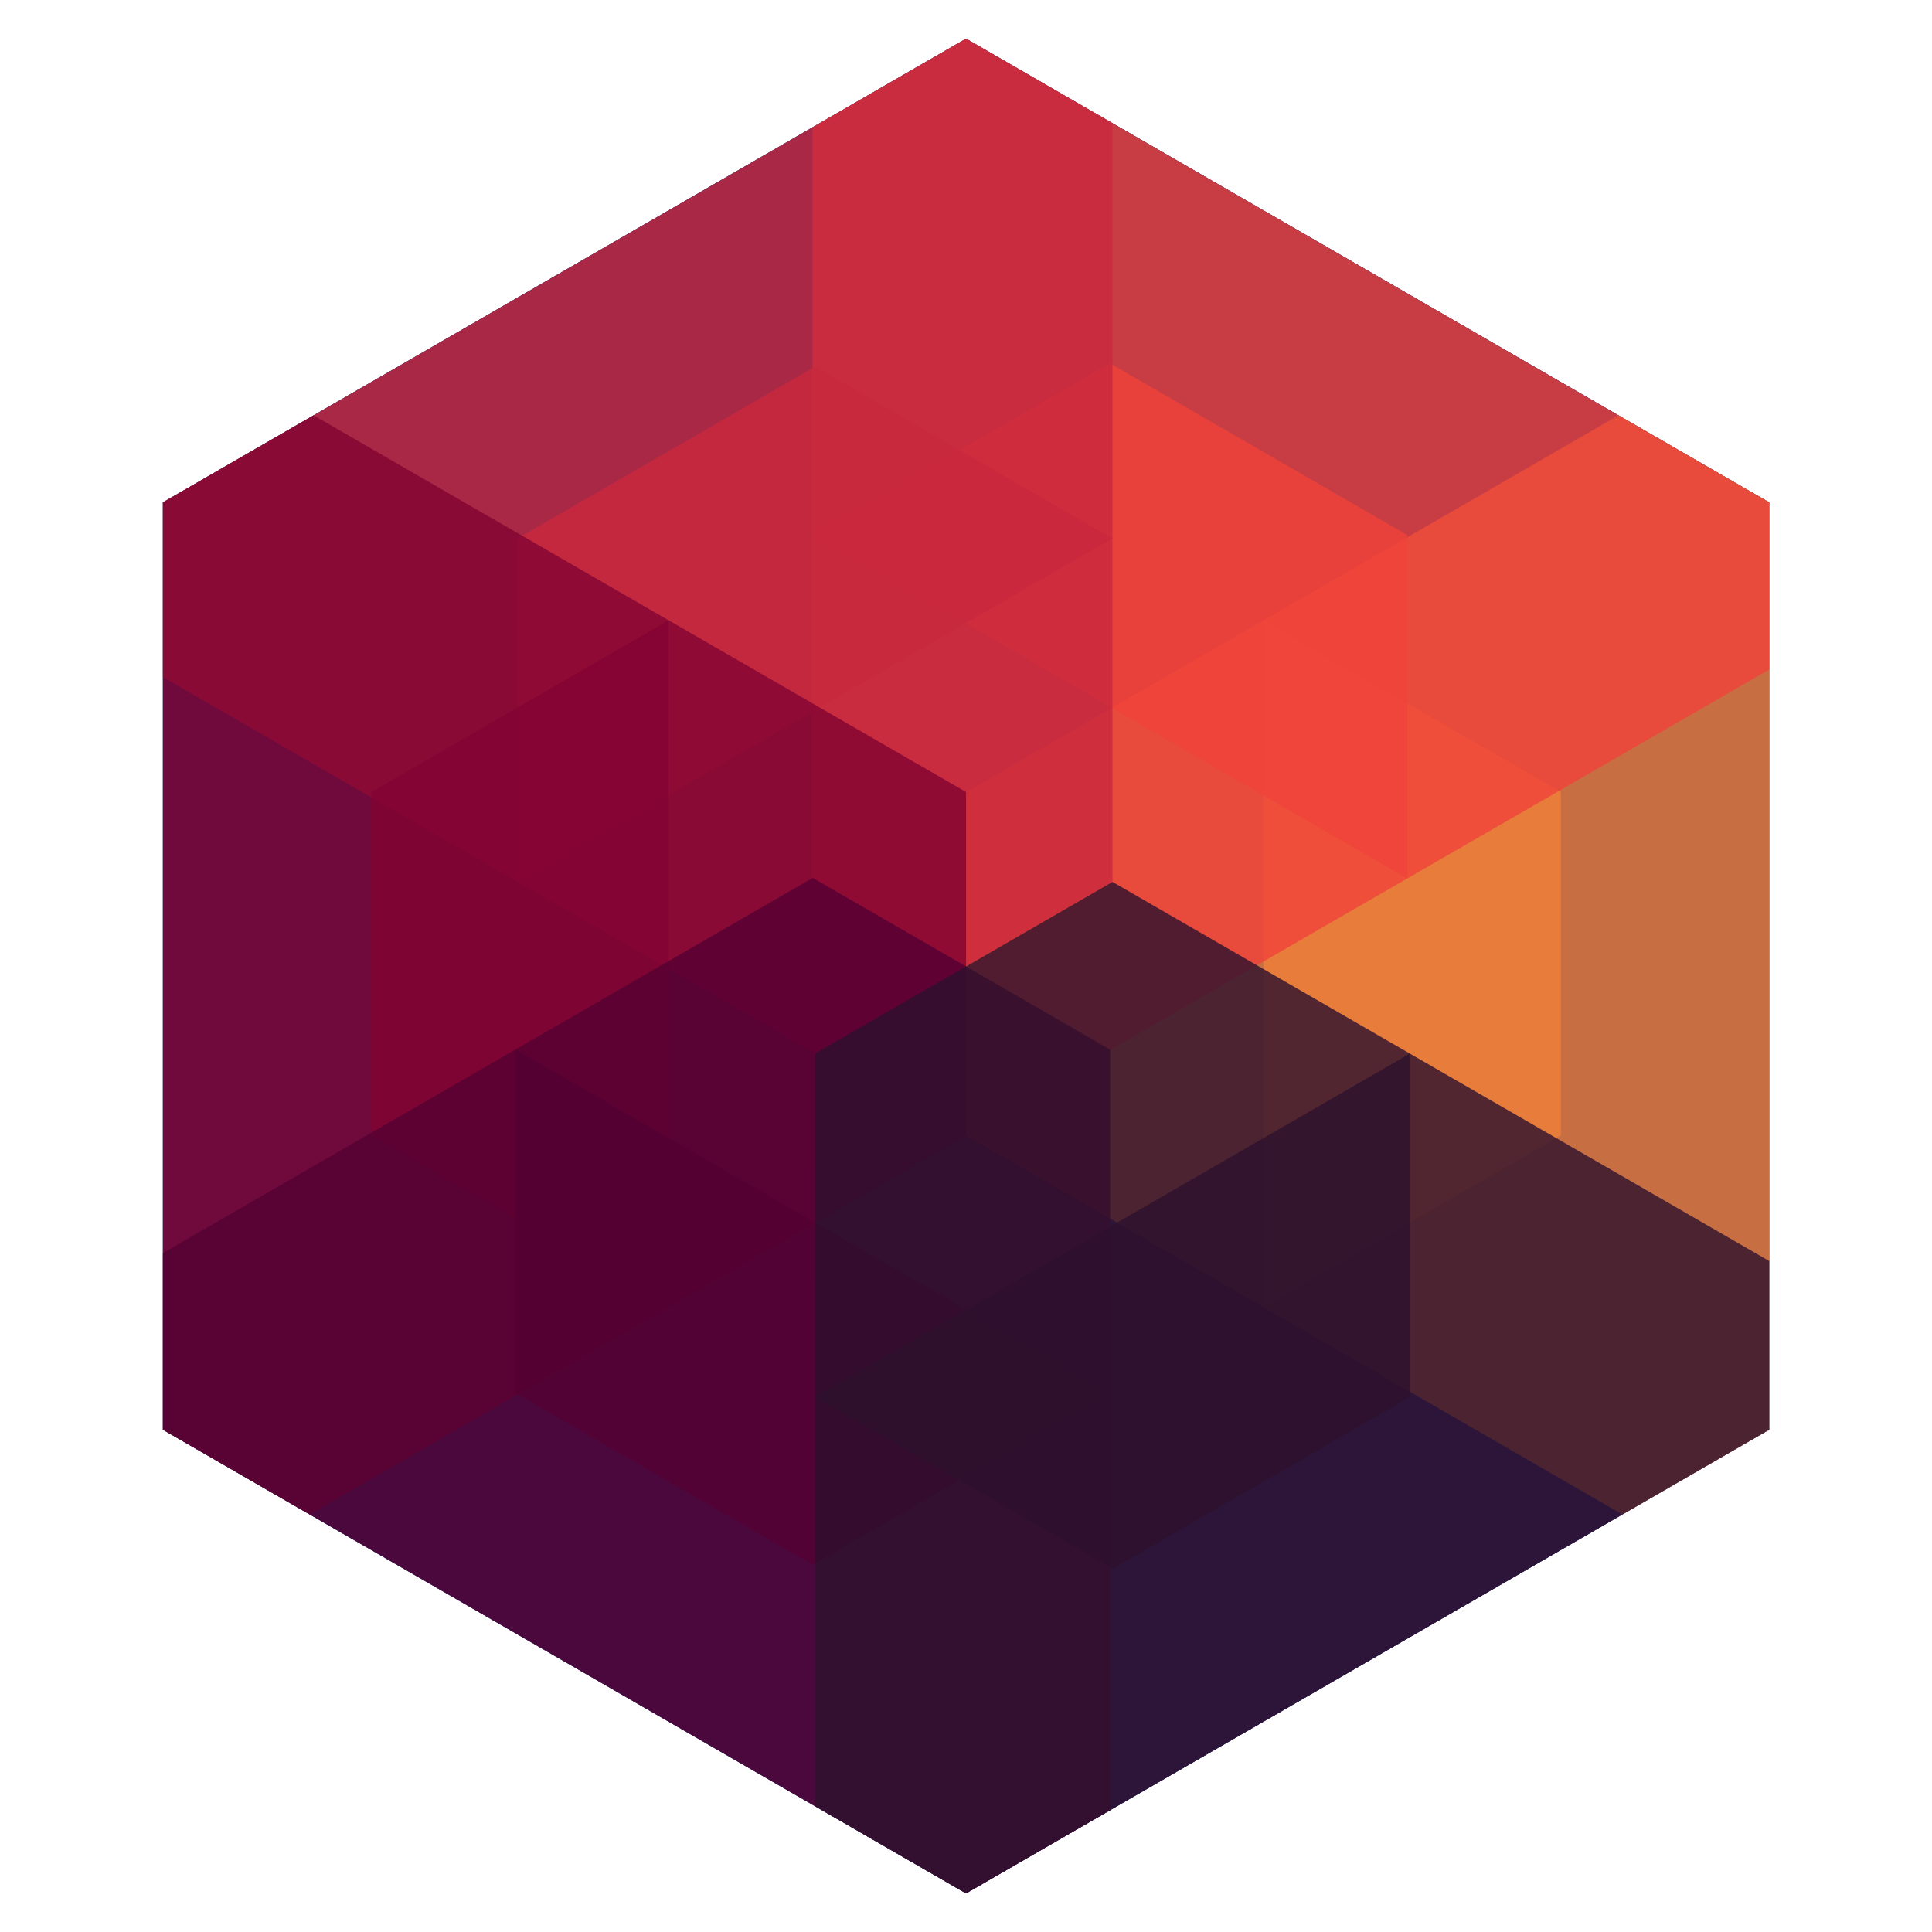
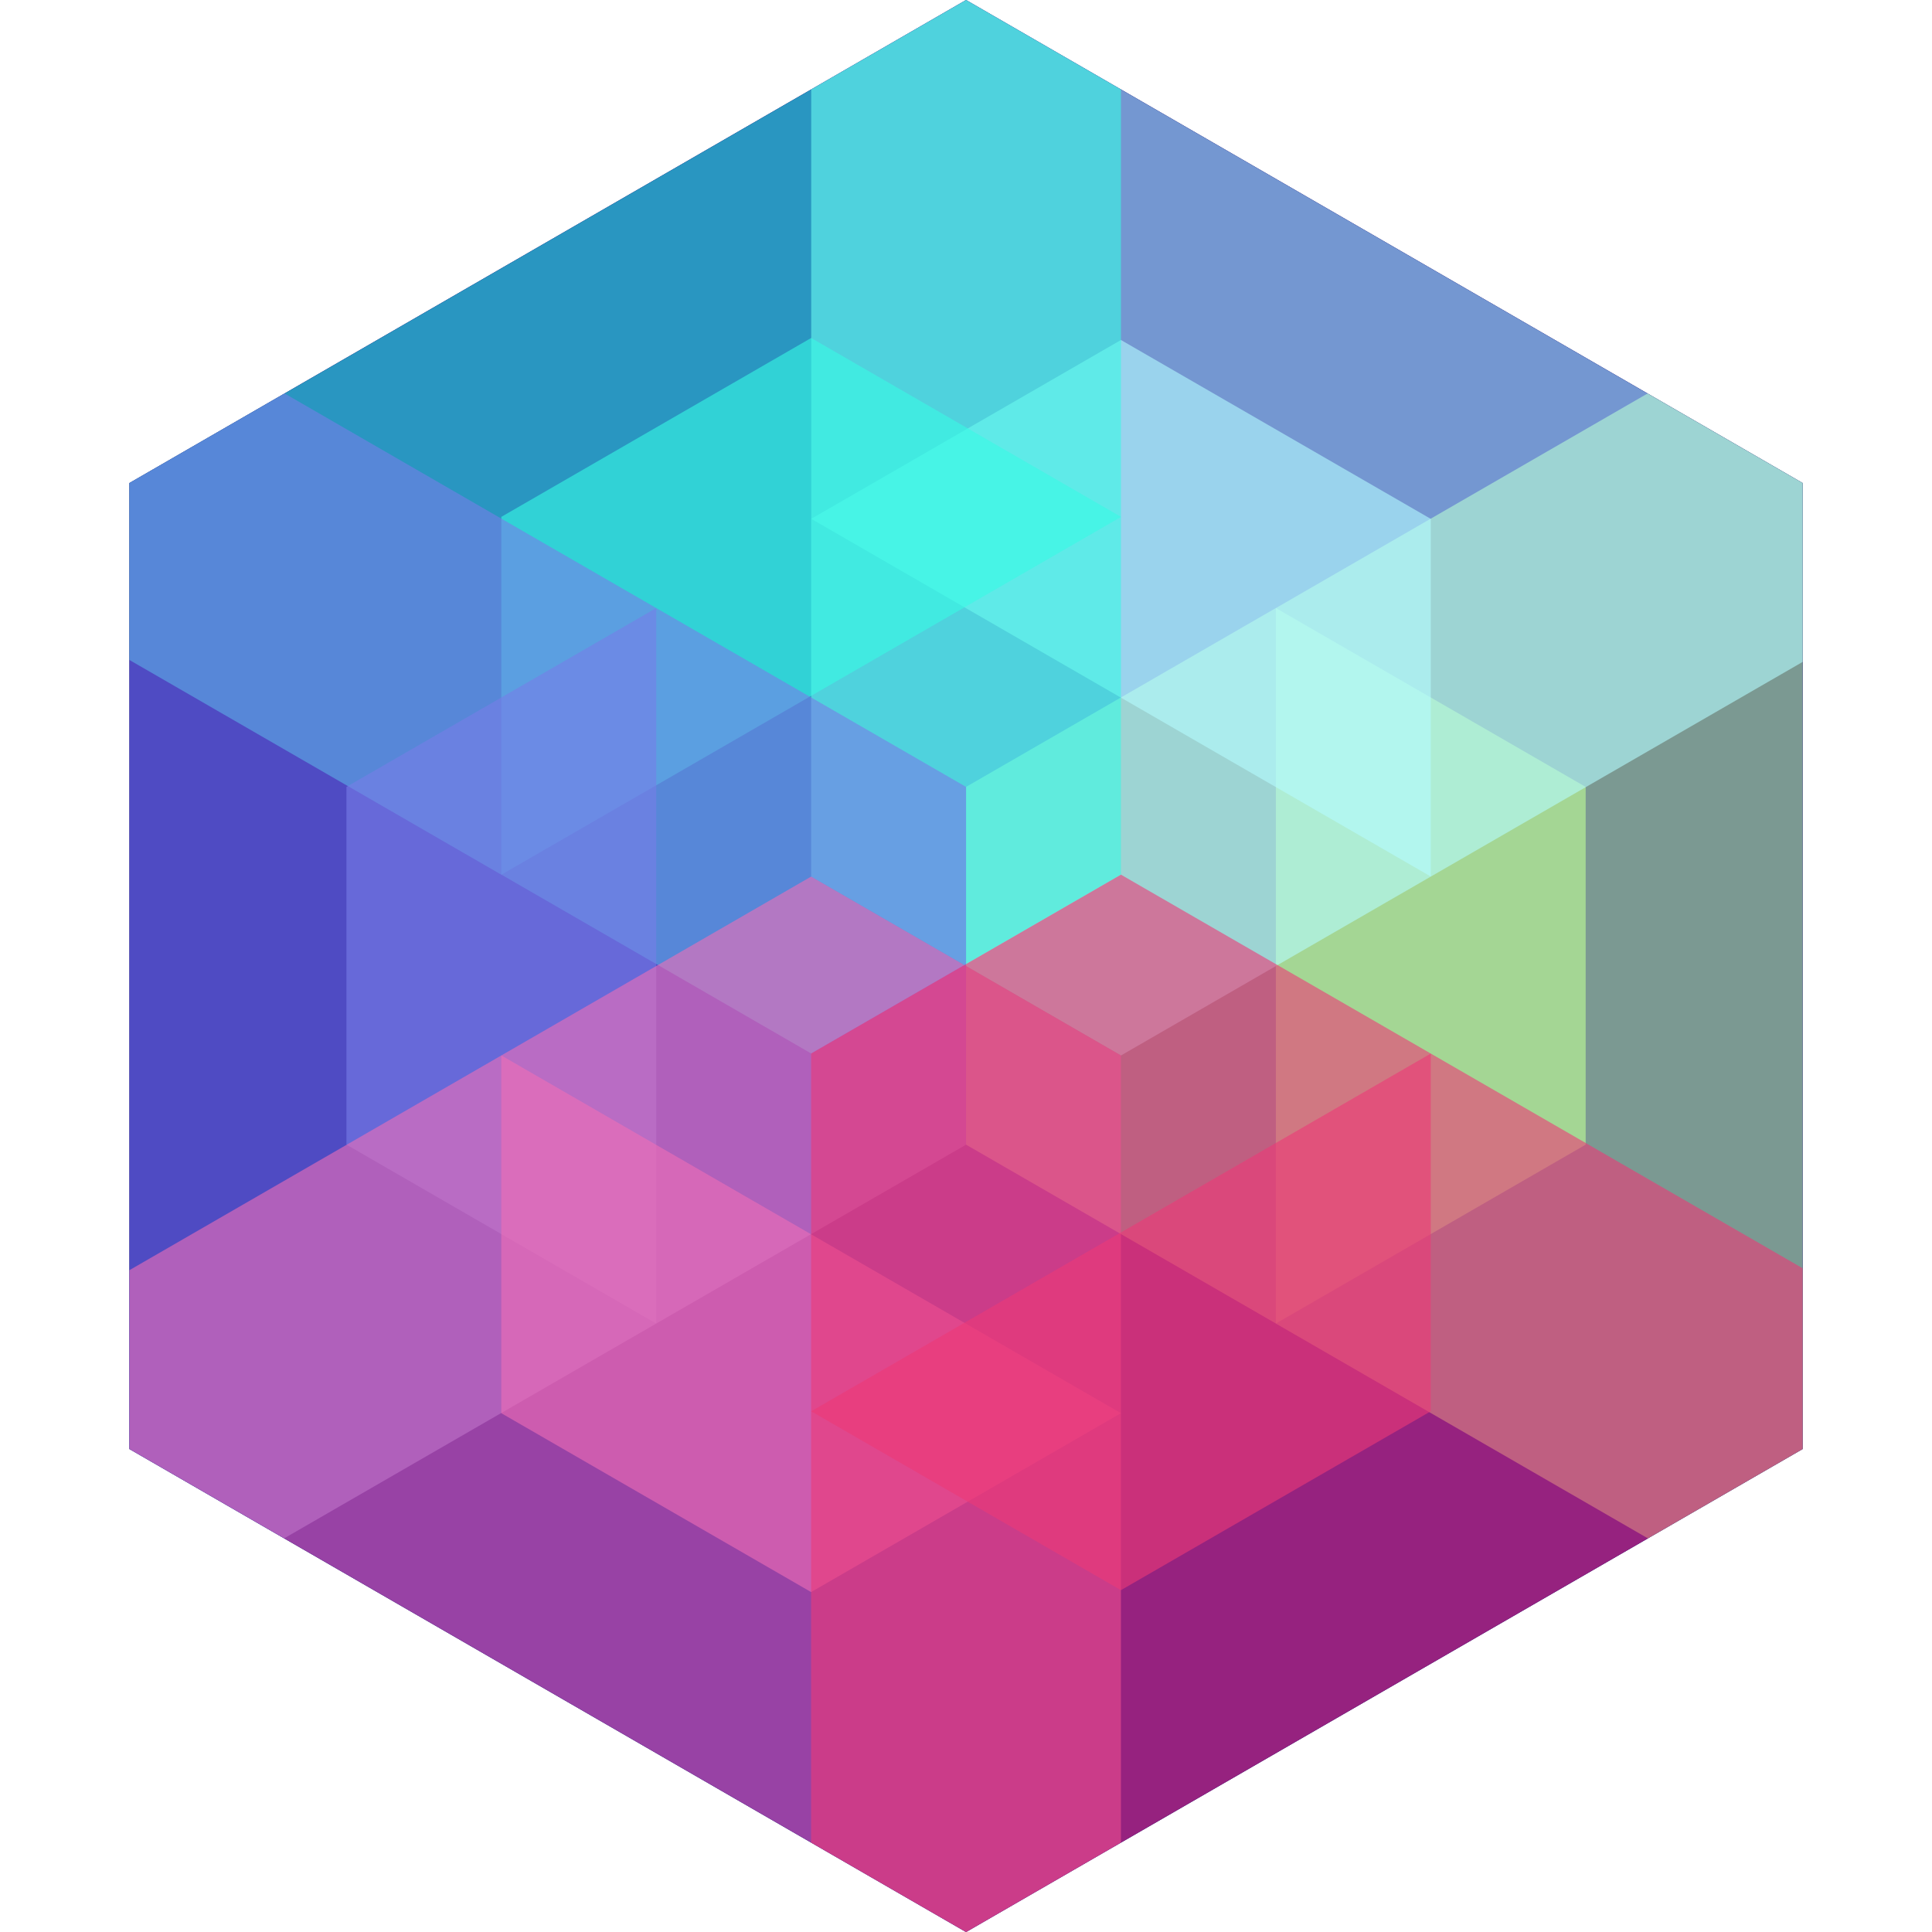
- <svg xmlns="http://www.w3.org/2000/svg" width="100%" height="100%" viewBox="0 0 150 150" version="1.1" xml:space="preserve" style="fill-rule:evenodd;clip-rule:evenodd;stroke-linejoin:round;stroke-miterlimit:2;">
-   <g id="template-hex" transform="matrix(1.63884,-2.22045e-16,2.22045e-16,1.63884,-1204.43,-1032.64)">
-     <path d="M780.695,631.936L818.742,653.903L818.742,697.837L780.695,719.803L742.647,697.837L742.647,653.903L780.695,631.936Z" style="fill:rgb(42,42,103);" />
-     <clipPath id="_clip1">
-       <path d="M780.695,631.936L818.742,653.903L818.742,697.837L780.695,719.803L742.647,697.837L742.647,653.903L780.695,631.936Z" />
-     </clipPath>
-     <g clip-path="url(#_clip1)">
-       <g id="template-hex1" transform="matrix(1.42178,-8.68174e-16,8.68174e-16,1.42178,-329.473,-285.159)">
-         <path d="M780.695,631.936L818.742,653.903L818.742,697.837L780.695,719.803L742.647,697.837L742.647,653.903L780.695,631.936Z" style="fill:rgb(42,42,103);" />
-       </g>
-       <g id="template-hex2" transform="matrix(-0.37033,-0.641431,0.641431,-0.37033,678.556,1426.82)">
-         <path d="M780.695,631.936L818.742,653.903L818.742,697.837L780.695,719.803L742.647,697.837L742.647,653.903L780.695,631.936Z" style="fill:rgb(240,128,58);fill-opacity:0.8;" />
-       </g>
-       <g id="template-hex3" transform="matrix(0.37033,9.98561e-17,-9.98561e-17,0.37033,505.67,425.466)">
-         <path d="M780.695,631.936L818.742,653.903L818.742,697.837L780.695,719.803L742.647,697.837L742.647,653.903L780.695,631.936Z" style="fill:rgb(240,128,58);fill-opacity:0.8;" />
-       </g>
-       <g id="template-hex4" transform="matrix(0.185165,-0.320715,0.320715,0.185165,426.188,788.82)">
-         <path d="M780.695,631.936L818.742,653.903L818.742,697.837L780.695,719.803L742.647,697.837L742.647,653.903L780.695,631.936Z" style="fill:rgb(240,67,58);fill-opacity:0.8;" />
-       </g>
-       <g id="template-hex5" transform="matrix(-0.74066,-2.04932e-16,2.04932e-16,-0.74066,1379.83,1139.77)">
-         <path d="M780.695,631.936L818.742,653.903L818.742,697.837L780.695,719.803L742.647,697.837L742.647,653.903L780.695,631.936Z" style="fill:rgb(240,67,58);fill-opacity:0.8;" />
-       </g>
-       <g id="template-hex6" transform="matrix(-0.185165,-0.320715,0.320715,-0.185165,701.337,1039.27)">
-         <path d="M780.695,631.936L818.742,653.903L818.742,697.837L780.695,719.803L742.647,697.837L742.647,653.903L780.695,631.936Z" style="fill:rgb(201,40,62);fill-opacity:0.8;" />
-       </g>
-       <g id="template-hex7" transform="matrix(-0.37033,0.641431,-0.641431,-0.37033,1482.09,388.875)">
-         <path d="M780.695,631.936L818.742,653.903L818.742,697.837L780.695,719.803L742.647,697.837L742.647,653.903L780.695,631.936Z" style="fill:rgb(201,40,62);fill-opacity:0.8;" />
-       </g>
-       <g id="template-hex8" transform="matrix(-0.37033,-5.01756e-17,5.01756e-17,-0.37033,1055.72,926.056)">
-         <path d="M780.695,631.936L818.742,653.903L818.742,697.837L780.695,719.803L742.647,697.837L742.647,653.903L780.695,631.936Z" style="fill:rgb(130,3,51);fill-opacity:0.8;" />
-       </g>
-       <g id="template-hex9" transform="matrix(0.37033,0.641431,-0.641431,0.37033,882.833,-75.2953)">
-         <path d="M780.695,631.936L818.742,653.903L818.742,697.837L780.695,719.803L742.647,697.837L742.647,653.903L780.695,631.936Z" style="fill:rgb(130,3,51);fill-opacity:0.8;" />
-       </g>
-       <g id="template-hex10" transform="matrix(-0.185165,0.320715,-0.320715,-0.185165,1134.75,562.73)">
-         <path d="M780.695,631.936L818.742,653.903L818.742,697.837L780.695,719.803L742.647,697.837L742.647,653.903L780.695,631.936Z" style="fill:rgb(84,0,50);fill-opacity:0.8;" />
-       </g>
-       <g id="template-hex11" transform="matrix(0.74066,7.16557e-16,-7.16557e-16,0.74066,181.113,211.778)">
-         <path d="M780.695,631.936L818.742,653.903L818.742,697.837L780.695,719.803L742.647,697.837L742.647,653.903L780.695,631.936Z" style="fill:rgb(84,0,50);fill-opacity:0.8;" />
-       </g>
-       <g id="template-hex12" transform="matrix(0.185165,0.320715,-0.320715,0.185165,859.835,312.625)">
-         <path d="M780.695,631.936L818.742,653.903L818.742,697.837L780.695,719.803L742.647,697.837L742.647,653.903L780.695,631.936Z" style="fill:rgb(46,17,45);fill-opacity:0.8;" />
-       </g>
-       <g id="template-hex13" transform="matrix(0.37033,-0.641431,0.641431,0.37033,79.0821,963.024)">
-         <path d="M780.695,631.936L818.742,653.903L818.742,697.837L780.695,719.803L742.647,697.837L742.647,653.903L780.695,631.936Z" style="fill:rgb(46,17,45);fill-opacity:0.8;" />
+ <svg xmlns="http://www.w3.org/2000/svg" width="100%" height="100%" viewBox="0 0 144 144" version="1.1" xml:space="preserve" style="fill-rule:evenodd;clip-rule:evenodd;stroke-linejoin:round;stroke-miterlimit:2;">
+   <g transform="matrix(1.63884,-2.22045e-16,2.22045e-16,1.63884,-1207.43,-1035.64)">
+     <g id="template-hex">
+       <path id="template-hex1" d="M780.695,631.936L818.742,653.903L818.742,697.837L780.695,719.803L742.647,697.837L742.647,653.903L780.695,631.936Z" style="fill:rgb(42,42,103);" />
+       <clipPath id="_clip1">
+         <path id="template-hex2" d="M780.695,631.936L818.742,653.903L818.742,697.837L780.695,719.803L742.647,697.837L742.647,653.903L780.695,631.936Z" />
+       </clipPath>
+       <g clip-path="url(#_clip1)">
+         <g id="template-hex3" transform="matrix(1.42178,-8.68174e-16,8.68174e-16,1.42178,-329.473,-285.159)">
+           <path d="M780.695,631.936L818.742,653.903L818.742,697.837L780.695,719.803L742.647,697.837L742.647,653.903L780.695,631.936Z" style="fill:rgb(20,0,141);" />
+         </g>
+         <g transform="matrix(1,0,0,1,0,0.097319)">
+           <g id="template-hex4" transform="matrix(-0.37033,-0.641431,0.641431,-0.37033,678.556,1426.82)">
+             <path d="M780.695,631.936L818.742,653.903L818.742,697.837L780.695,719.803L742.647,697.837L742.647,653.903L780.695,631.936Z" style="fill:rgb(191,255,151);fill-opacity:0.6;" />
+           </g>
+           <g id="template-hex5" transform="matrix(0.37033,9.98561e-17,-9.98561e-17,0.37033,505.67,425.466)">
+             <path d="M780.695,631.936L818.742,653.903L818.742,697.837L780.695,719.803L742.647,697.837L742.647,653.903L780.695,631.936Z" style="fill:rgb(191,255,151);fill-opacity:0.6;" />
+           </g>
+         </g>
+         <g transform="matrix(1,-1.66533e-16,1.66533e-16,1,0.232997,0.0807265)">
+           <g id="template-hex6" transform="matrix(0.185165,-0.320715,0.320715,0.185165,426.188,788.82)">
+             <path d="M780.695,631.936L818.742,653.903L818.742,697.837L780.695,719.803L742.647,697.837L742.647,653.903L780.695,631.936Z" style="fill:rgb(180,252,255);fill-opacity:0.6;" />
+           </g>
+           <g id="template-hex7" transform="matrix(-0.74066,-2.04932e-16,2.04932e-16,-0.74066,1379.83,1139.77)">
+             <path d="M780.695,631.936L818.742,653.903L818.742,697.837L780.695,719.803L742.647,697.837L742.647,653.903L780.695,631.936Z" style="fill:rgb(180,252,255);fill-opacity:0.6;" />
+           </g>
+         </g>
+         <g transform="matrix(1,0,0,1,0.108386,-0.165833)">
+           <g id="template-hex8" transform="matrix(-0.185165,-0.320715,0.320715,-0.185165,701.337,1039.27)">
+             <path d="M780.695,631.936L818.742,653.903L818.742,697.837L780.695,719.803L742.647,697.837L742.647,653.903L780.695,631.936Z" style="fill:rgb(56,250,229);fill-opacity:0.6;" />
+           </g>
+           <g id="template-hex9" transform="matrix(-0.37033,0.641431,-0.641431,-0.37033,1482.09,388.875)">
+             <path d="M780.695,631.936L818.742,653.903L818.742,697.837L780.695,719.803L742.647,697.837L742.647,653.903L780.695,631.936Z" style="fill:rgb(56,250,229);fill-opacity:0.6;" />
+           </g>
+         </g>
+         <g transform="matrix(1,0,0,1,0,0.097319)">
+           <g id="template-hex10" transform="matrix(-0.37033,-5.01756e-17,5.01756e-17,-0.37033,1055.72,926.056)">
+             <path d="M780.695,631.936L818.742,653.903L818.742,697.837L780.695,719.803L742.647,697.837L742.647,653.903L780.695,631.936Z" style="fill:rgb(118,126,231);fill-opacity:0.6;" />
+           </g>
+           <g id="template-hex11" transform="matrix(0.37033,0.641431,-0.641431,0.37033,882.833,-75.2953)">
+             <path d="M780.695,631.936L818.742,653.903L818.742,697.837L780.695,719.803L742.647,697.837L742.647,653.903L780.695,631.936Z" style="fill:rgb(118,126,231);fill-opacity:0.6;" />
+           </g>
+         </g>
+         <g transform="matrix(1,-1.66533e-16,1.66533e-16,1,0.216771,0.10883)">
+           <g id="template-hex12" transform="matrix(-0.185165,0.320715,-0.320715,-0.185165,1134.75,562.73)">
+             <path d="M780.695,631.936L818.742,653.903L818.742,697.837L780.695,719.803L742.647,697.837L742.647,653.903L780.695,631.936Z" style="fill:rgb(240,110,182);fill-opacity:0.6;" />
+           </g>
+           <g id="template-hex13" transform="matrix(0.74066,7.16557e-16,-7.16557e-16,0.74066,181.113,211.778)">
+             <path d="M780.695,631.936L818.742,653.903L818.742,697.837L780.695,719.803L742.647,697.837L742.647,653.903L780.695,631.936Z" style="fill:rgb(240,110,182);fill-opacity:0.6;" />
+           </g>
+         </g>
+         <g transform="matrix(1,2.46519e-32,-2.46519e-32,1,0.216771,0.0218965)">
+           <g id="template-hex14" transform="matrix(0.185165,0.320715,-0.320715,0.185165,859.727,312.435)">
+             <path d="M780.695,631.936L818.742,653.903L818.742,697.837L780.695,719.803L742.647,697.837L742.647,653.903L780.695,631.936Z" style="fill:rgb(237,58,118);fill-opacity:0.6;" />
+           </g>
+           <g id="template-hex15" transform="matrix(0.37033,-0.641431,0.641431,0.37033,78.9748,962.835)">
+             <path d="M780.695,631.936L818.742,653.903L818.742,697.837L780.695,719.803L742.647,697.837L742.647,653.903L780.695,631.936Z" style="fill:rgb(237,58,118);fill-opacity:0.6;" />
+           </g>
+         </g>
      </g>
    </g>
  </g>
</svg>
